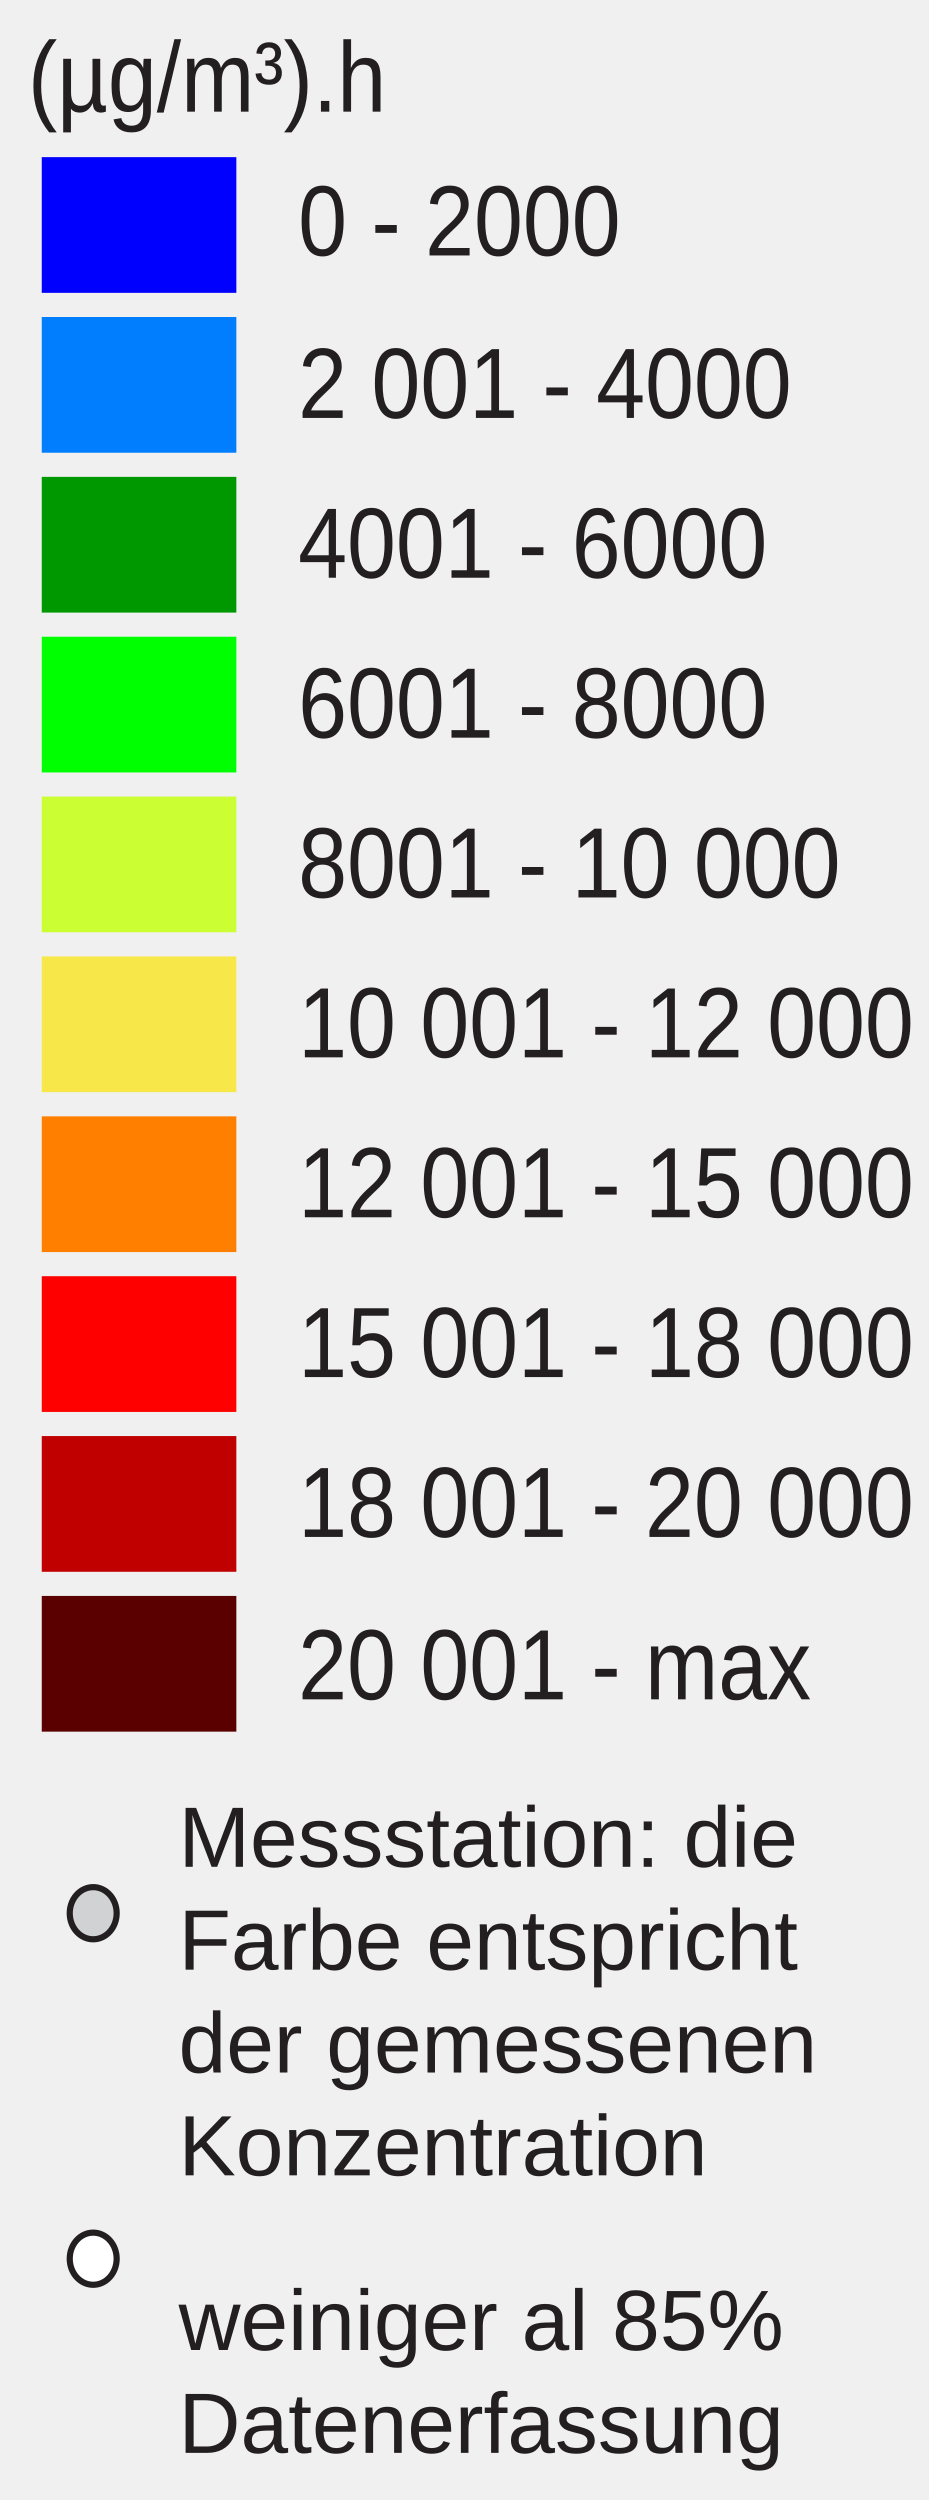
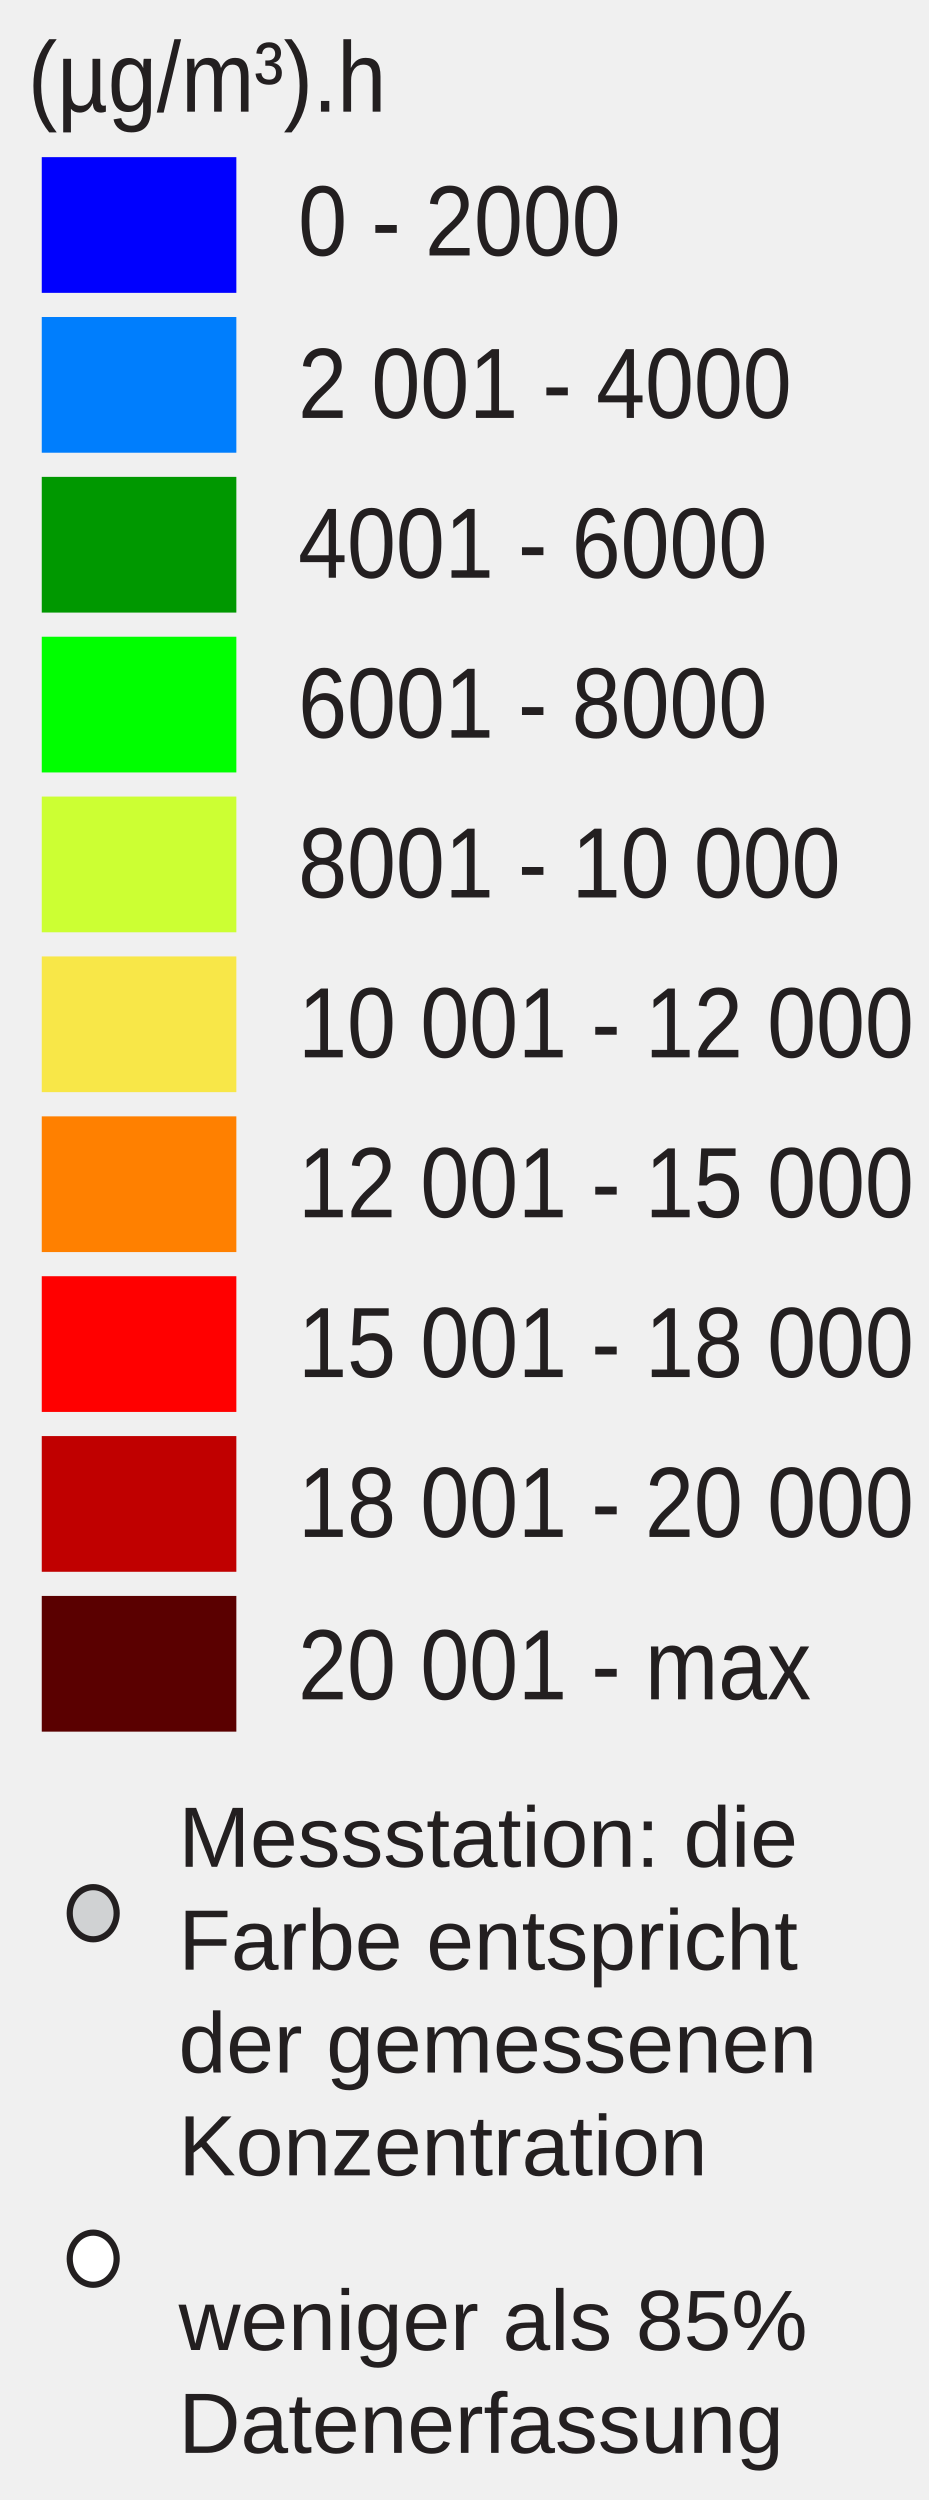
<svg xmlns="http://www.w3.org/2000/svg" id="Layer_1" enable-background="new 0 0 130 350" xml:space="preserve" height="350px" viewBox="0 0 130 350" width="130px" version="1.1" y="0px" x="0px">
  <rect id="rect3337" height="19" width="27.242" y="22" x="5.846" fill="#00f" />
  <rect id="rect3339" height="19" width="27.242" y="44.381" x="5.846" fill="#007efd" />
  <rect id="rect3341" height="19" width="27.242" y="66.762" x="5.846" fill="#009800" />
  <rect id="rect3343" height="19" width="27.242" y="89.143" x="5.846" fill="#0f0" />
  <rect id="rect3345" height="19" width="27.242" y="111.52" x="5.846" fill="#cf3" />
  <rect id="rect3347" height="19" width="27.242" y="133.9" x="5.846" fill="#f8e748" />
  <rect id="rect3349" height="19" width="27.242" y="156.29" x="5.846" fill="#ff8000" />
  <rect id="rect3351" height="19" width="27.242" y="178.67" x="5.846" fill="#f00" />
  <rect id="rect3353" height="19" width="27.242" y="201.05" x="5.846" fill="#c00000" />
  <rect id="rect3355" height="19" width="27.242" y="223.43" x="5.846" fill="#5a0000" />
  <g font-size="13.124px" font-family="Arial" fill="#231f20">
    <text id="text3357" transform="scale(.93743 1.0667)" y="33.532" x="44.532">0 - 2000</text>
    <text id="text3359" transform="scale(.93743 1.0667)" y="54.85" x="44.532">2 001 - 4000</text>
    <text id="text3361" transform="scale(.93743 1.0667)" y="75.831" x="44.532">4001 - 6000</text>
    <text id="text3363" transform="scale(.93743 1.0667)" y="96.811" x="44.532">6001 - 8000</text>
    <text id="text3365" transform="scale(.93743 1.0667)" y="117.792" x="44.532">8001 - 10 000</text>
    <text id="text3367" transform="scale(.93743 1.0667)" y="138.772" x="44.532">10 001 - 12 000</text>
    <text id="text3369" transform="scale(.93743 1.0667)" y="159.754" x="44.532">12 001 - 15 000</text>
    <text id="text3371" transform="scale(.93743 1.0667)" y="180.735" x="44.532">15 001 - 18 000</text>
    <text id="text3373" transform="scale(.93743 1.0667)" y="201.715" x="44.532">18 001 - 20 000</text>
    <text id="text3375" transform="scale(.93743 1.0667)" y="223.033" x="44.532">20 001 - max</text>
    <text id="text3377" transform="scale(.93743 1.0667)" y="14.653" x="4.176">(µg/m³).h</text>
  </g>
  <ellipse id="circle3379" rx="3.285" ry="3.651" stroke="#231f20" cy="267.85" cx="13.048" stroke-miterlimit="10" stroke-width=".866" fill="#d0d2d3" />
  <ellipse id="circle3381" rx="3.285" ry="3.651" stroke="#231f20" cy="316.22" cx="13.048" stroke-miterlimit="10" stroke-width=".866" fill="#fff" />
  <g font-size="10.389px" font-family="Arial" fill="#231f20">
    <text font-size="12" font-family="Arial" transform="translate(25 261.35)" fill="#231F20">Messstation: die</text>
    <text font-size="12" font-family="Arial" transform="translate(25 275.75)" fill="#231F20">Farbe entspricht</text>
    <text font-size="12" font-family="Arial" transform="translate(25 290.15)" fill="#231F20">der gemessenen</text>
    <text font-size="12" font-family="Arial" transform="translate(25 304.55)" fill="#231F20">Konzentration</text>
-     <text font-size="12" font-family="Arial" transform="translate(25 329)" fill="#231F20">weiniger al 85%</text>
+     <text font-size="12" font-family="Arial" transform="translate(25 329)" fill="#231F20">weniger als 85%</text>
    <text font-size="12" font-family="Arial" transform="translate(25 343.4)" fill="#231F20">Datenerfassung</text>
  </g>
</svg>
